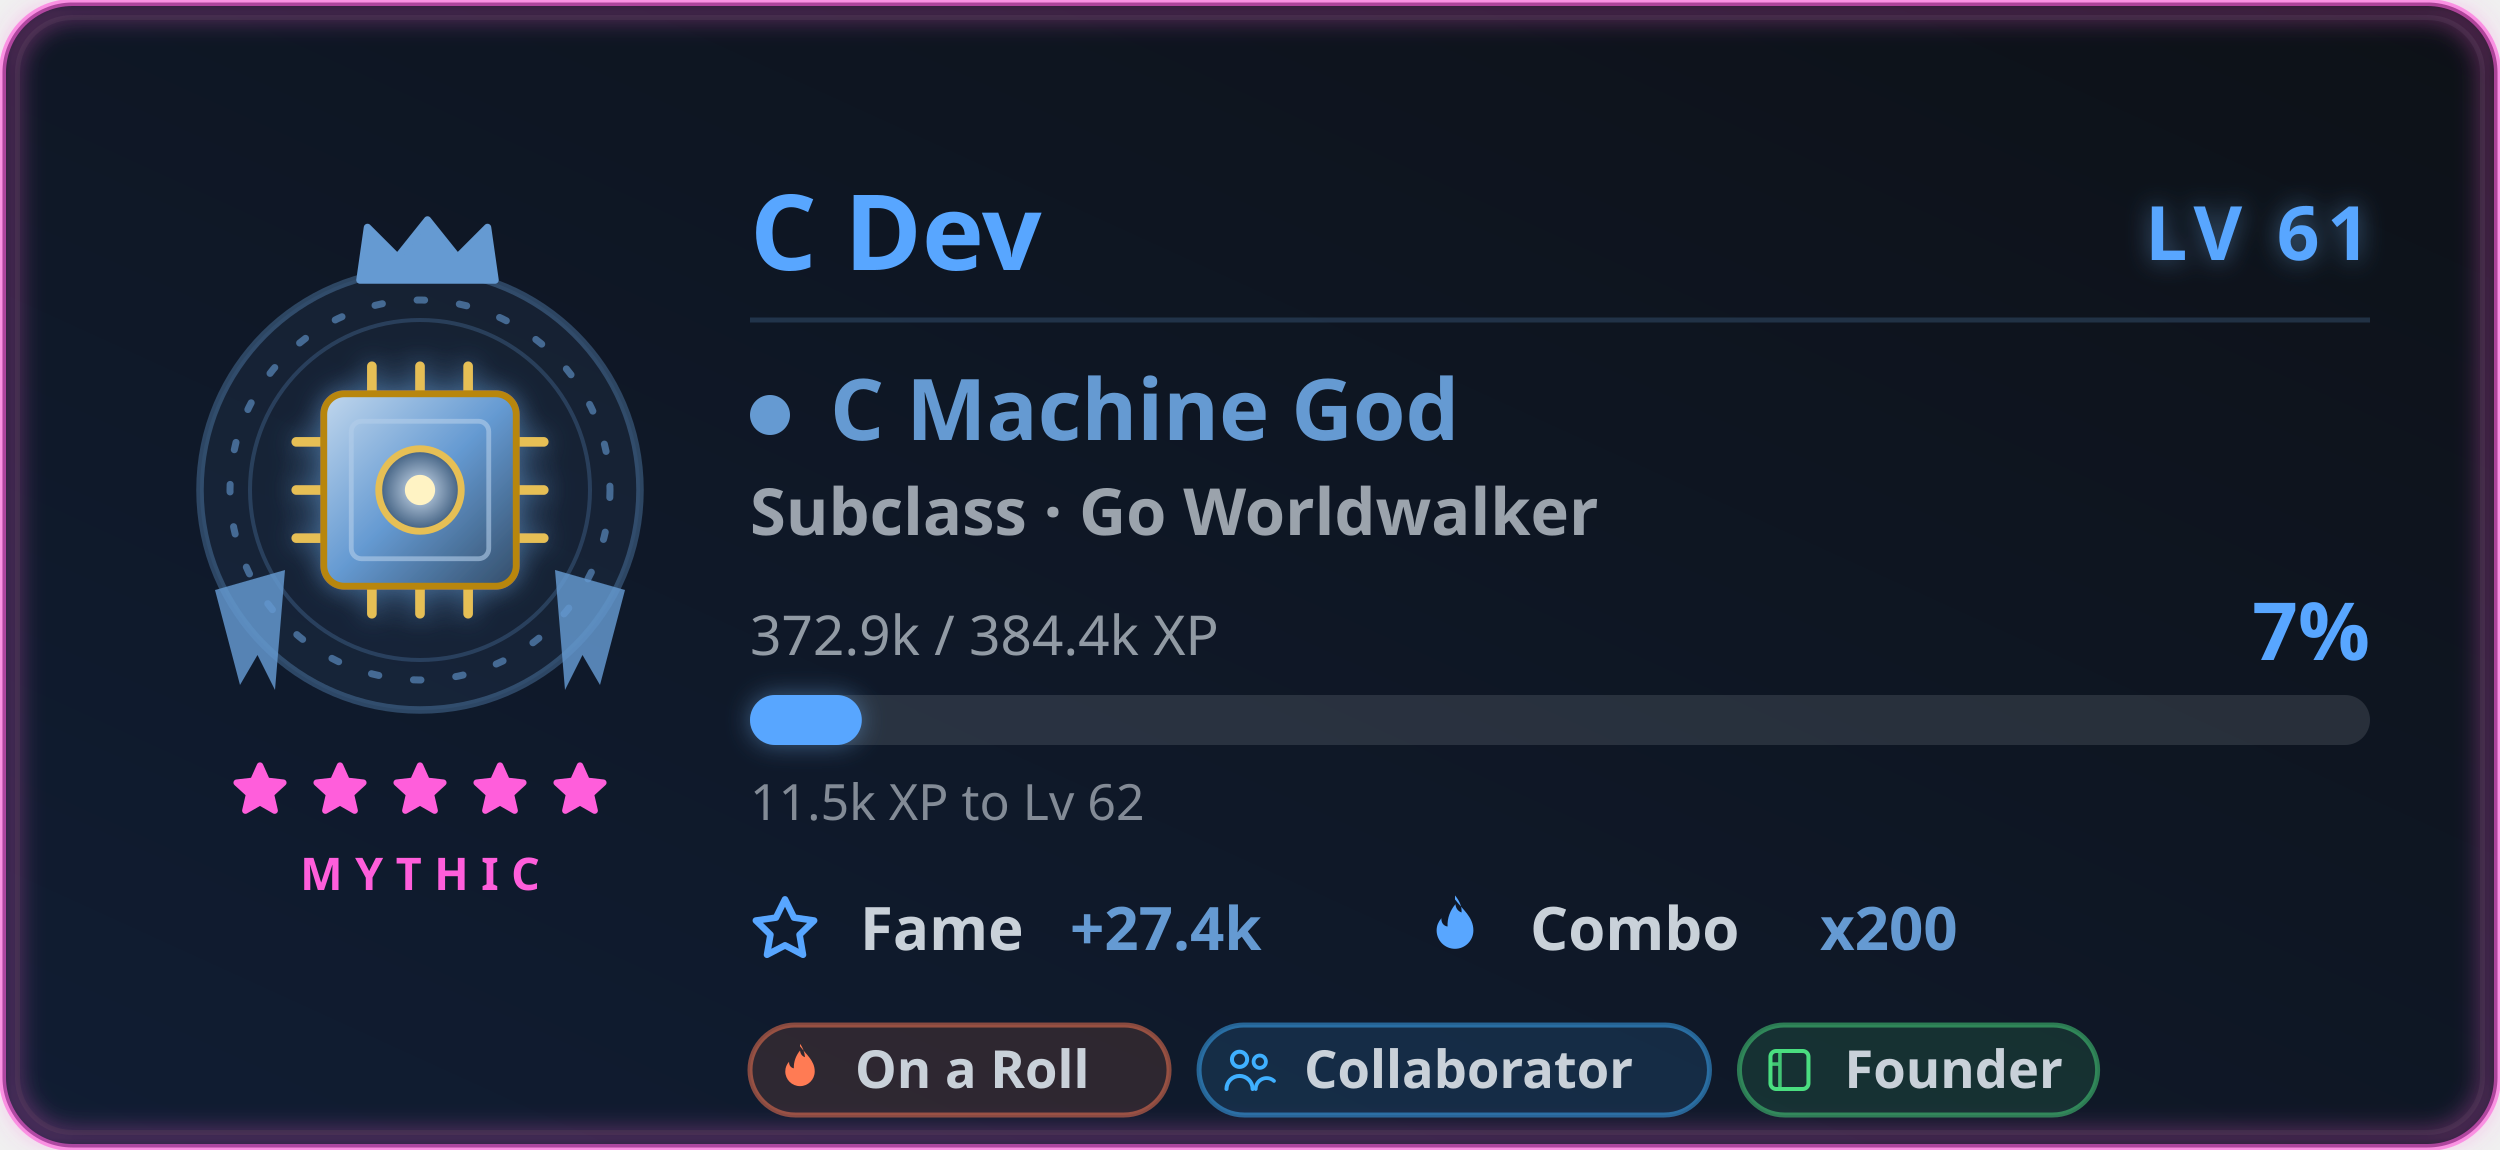
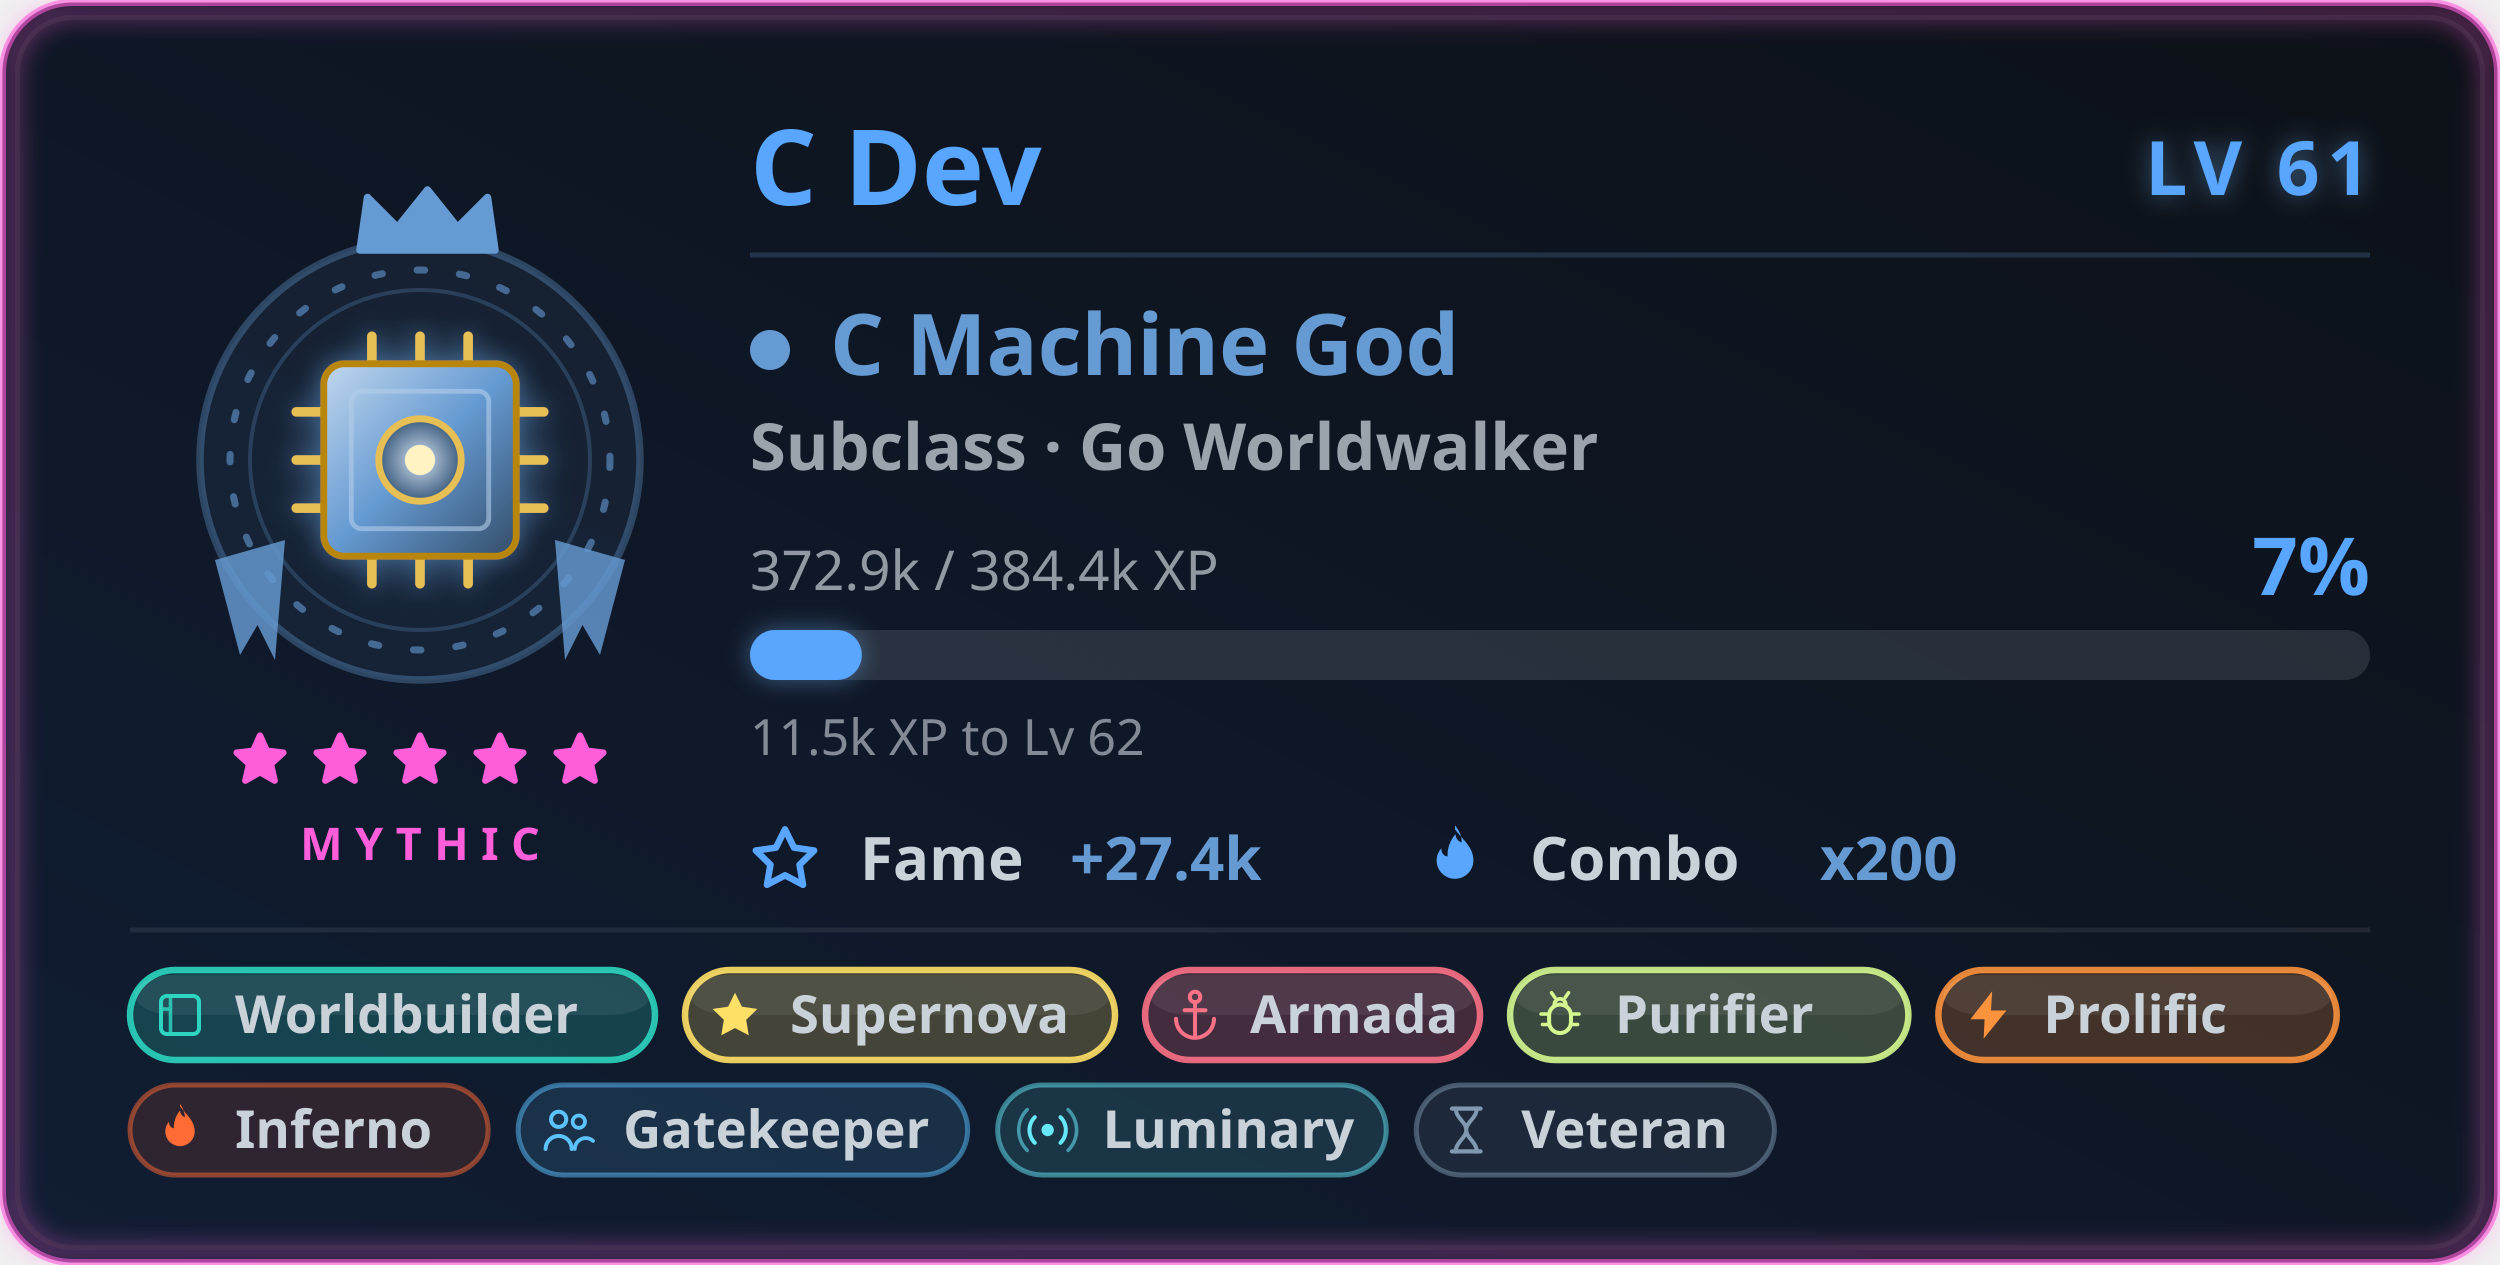
- <svg xmlns="http://www.w3.org/2000/svg" width="500" height="230" viewBox="0 0 500 230" role="img" aria-labelledby="card-title-a11y card-desc-a11y">
+ <svg xmlns="http://www.w3.org/2000/svg" width="500" height="253" viewBox="0 0 500 253" role="img" aria-labelledby="card-title-a11y card-desc-a11y">
  <style>
text { font-family: 'Segoe UI', Ubuntu, 'Helvetica Neue', sans-serif; }
.title { font-size: 18px; font-weight: 600; fill: #58a6ff; }
.title-icon { fill: #58a6ff; }
.icon { fill: #58a6ff; }


.gl-name { font-size: 21px; font-weight: 700; fill: #58a6ff; }
.gl-lvl { font-size: 15px; font-weight: 800; letter-spacing: 1.5px; fill: #58a6ff; }
.gl-class { font-size: 17px; font-weight: 700; fill: #659ad2; }
.gl-sub { font-size: 13px; font-weight: 600; fill: #c9d1d9; opacity: 0.75; }
.gl-meta { font-size: 11px; fill: #c9d1d9; opacity: 0.7; }
.gl-pct { font-size: 16px; font-weight: 800; fill: #58a6ff; }
.gl-chip-label { font-size: 12px; font-weight: 600; fill: #c9d1d9; }
.gl-chip-value { font-size: 12px; font-weight: 800; fill: #659ad2; }
.gl-hint { font-size: 10px; fill: #c9d1d9; opacity: 0.62; }
.gl-badge-label { font-size: 10.5px; font-weight: 600; }
.gl-rarity { font-size: 9px; font-weight: 700; letter-spacing: 2.5px; fill: #ff5edb; }

</style>
  <defs>
    <linearGradient id="card-bg" x1="0" y1="0" x2="1" y2="1" gradientTransform="rotate(90, 0.5, 0.5)">
      <stop offset="0.0%" stop-color="#0d1117" />
      <stop offset="100.0%" stop-color="#101d33" />
    </linearGradient>
    <filter id="card-glow" x="-50%" y="-50%" width="200%" height="200%">
      <feGaussianBlur in="SourceGraphic" stdDeviation="3" result="blur" />
      <feFlood flood-color="#58a6ff" flood-opacity="0.55" result="tint" />
      <feComposite in="tint" in2="blur" operator="in" result="softGlow" />
      <feMerge>
        <feMergeNode in="softGlow" />
        <feMergeNode in="SourceGraphic" />
      </feMerge>
    </filter>
    <filter id="gl-glow" x="-60%" y="-60%" width="220%" height="220%">
      <feGaussianBlur in="SourceGraphic" stdDeviation="2.4" result="b" />
      <feFlood flood-color="#659ad2" flood-opacity="0.55" result="t" />
      <feComposite in="t" in2="b" operator="in" result="g" />
      <feMerge>
        <feMergeNode in="g" />
        <feMergeNode in="SourceGraphic" />
      </feMerge>
    </filter>
    <filter id="gl-rarity" x="-20%" y="-20%" width="140%" height="140%">
      <feGaussianBlur stdDeviation="2.4" />
    </filter>
  </defs>
-   <rect x="0.5" y="0.5" width="499" height="229" rx="14" fill="url(#card-bg)" stroke="#ff5edb" stroke-width="1.4" stroke-opacity="0.6" />
-   <rect x="3.5" y="3.5" width="493" height="223" rx="11" fill="none" stroke="#30363d" stroke-opacity="0.4" />
-   <rect x="2" y="2" width="496" height="226" rx="13" fill="none" stroke="#ff5edb" stroke-width="3.5" stroke-opacity="0.4" filter="url(#gl-rarity)" />
+   <rect x="0.5" y="0.5" width="499" height="252" rx="14" fill="url(#card-bg)" stroke="#ff5edb" stroke-width="1.4" stroke-opacity="0.6" />
+   <rect x="3.5" y="3.5" width="493" height="246" rx="11" fill="none" stroke="#30363d" stroke-opacity="0.4" />
+   <rect x="2" y="2" width="496" height="249" rx="13" fill="none" stroke="#ff5edb" stroke-width="3.5" stroke-opacity="0.4" filter="url(#gl-rarity)" />
  <g class="fade">
    <g class="">
      <g class="flourish">
        <g transform="translate(84,0)">
-           <g transform="translate(0,98)" fill="#659ad2" opacity="0.82">
+           <g transform="translate(0,92)" fill="#659ad2" opacity="0.82">
            <path d="M27 16 L41 20 L36 39 L32.5 33 L29 40 Z" />
          </g>
        </g>
        <g transform="translate(84,0) scale(-1,1)">
-           <g transform="translate(0,98)" fill="#659ad2" opacity="0.82">
+           <g transform="translate(0,92)" fill="#659ad2" opacity="0.82">
            <path d="M27 16 L41 20 L36 39 L32.5 33 L29 40 Z" />
          </g>
        </g>
      </g>
-       <circle cx="84" cy="98" r="44" fill="#659ad2" fill-opacity="0.08" stroke="#659ad2" stroke-opacity="0.35" stroke-width="1.5" />
+       <circle cx="84" cy="92" r="44" fill="#659ad2" fill-opacity="0.08" stroke="#659ad2" stroke-opacity="0.35" stroke-width="1.5" />
      <g class="">
-         <circle cx="84" cy="98" r="38" fill="none" stroke="#659ad2" stroke-opacity="0.6" stroke-width="1.4" stroke-dasharray="1.5 7" stroke-linecap="round" />
-         <circle cx="84" cy="98" r="34" fill="none" stroke="#659ad2" stroke-opacity="0.25" stroke-width="0.8" />
+         <circle cx="84" cy="92" r="38" fill="none" stroke="#659ad2" stroke-opacity="0.6" stroke-width="1.4" stroke-dasharray="1.5 7" stroke-linecap="round" />
+         <circle cx="84" cy="92" r="34" fill="none" stroke="#659ad2" stroke-opacity="0.25" stroke-width="0.8" />
      </g>
      <g class="" filter="url(#gl-glow)">
-         <svg class="" x="51" y="65" width="66" height="66" viewBox="0 0 48 48" aria-hidden="true">
+         <svg class="" x="51" y="59" width="66" height="66" viewBox="0 0 48 48" aria-hidden="true">
          <defs>
            <radialGradient id="cHalo" cx="0.5" cy="0.5" r="0.5">
              <stop offset="0" stop-color="#659ad2" stop-opacity="0.42" />
              <stop offset="1" stop-color="#659ad2" stop-opacity="0" />
            </radialGradient>
            <linearGradient id="cChip" x1="0" y1="0" x2="1" y2="1">
              <stop offset="0" stop-color="#c1d7ed" />
              <stop offset="0.5" stop-color="#659ad2" />
              <stop offset="1" stop-color="#334d69" />
            </linearGradient>
            <radialGradient id="cCore" cx="0.5" cy="0.5" r="0.5">
              <stop offset="0" stop-color="#d1e1f2" />
              <stop offset="1" stop-color="#3d5c7e" />
            </radialGradient>
          </defs>
          <circle cx="24" cy="24" r="21" fill="url(#cHalo)" />
          <g stroke="#e6bf55" stroke-width="1.4" stroke-linecap="round">
            <path d="M17 10 V6 M24 10 V6 M31 10 V6 M17 38 V42 M24 38 V42 M31 38 V42 M10 17 H6 M10 24 H6 M10 31 H6 M38 17 H42 M38 24 H42 M38 31 H42" />
          </g>
          <rect x="10" y="10" width="28" height="28" rx="3" fill="url(#cChip)" stroke="#b8860b" stroke-width="1" />
          <rect x="14" y="14" width="20" height="20" rx="1.5" fill="none" stroke="#b2cde9" stroke-width="0.7" stroke-opacity="0.6" />
          <circle cx="24" cy="24" r="6" fill="url(#cCore)" stroke="#e6bf55" stroke-width="1" />
          <circle cx="24" cy="24" r="2.2" fill="#fff3c4" />
        </svg>
      </g>
-       <g transform="translate(69, 42.5) scale(1.5)">
+       <g transform="translate(69, 36.5) scale(1.5)">
        <path d="M2 9 L3 2 L7 6 L11 1 L15 6 L19 2 L20 9 Z" fill="#659ad2" stroke="#659ad2" stroke-width="1" stroke-linejoin="round" />
      </g>
    </g>
    <g>
-       <g class="" transform="translate(45.5, 151.5) scale(0.5416667)" fill="#ff5edb" stroke="#ff5edb" stroke-width="2.4" stroke-linejoin="round" stroke-linecap="round" opacity="1">
-         <path d="M12 3 L14.5 8.6 L20.6 9.3 L16 13.5 L17.4 19.6 L12 16.5 L6.6 19.6 L8 13.5 L3.4 9.3 L9.5 8.6 Z" />
-       </g>
-       <g class="" transform="translate(61.5, 151.5) scale(0.5416667)" fill="#ff5edb" stroke="#ff5edb" stroke-width="2.4" stroke-linejoin="round" stroke-linecap="round" opacity="1">
-         <path d="M12 3 L14.5 8.6 L20.6 9.3 L16 13.5 L17.4 19.6 L12 16.5 L6.6 19.6 L8 13.5 L3.4 9.3 L9.5 8.6 Z" />
-       </g>
-       <g class="" transform="translate(77.5, 151.5) scale(0.5416667)" fill="#ff5edb" stroke="#ff5edb" stroke-width="2.4" stroke-linejoin="round" stroke-linecap="round" opacity="1">
-         <path d="M12 3 L14.5 8.6 L20.6 9.3 L16 13.5 L17.4 19.6 L12 16.5 L6.6 19.6 L8 13.5 L3.4 9.3 L9.5 8.6 Z" />
-       </g>
-       <g class="" transform="translate(93.5, 151.5) scale(0.5416667)" fill="#ff5edb" stroke="#ff5edb" stroke-width="2.4" stroke-linejoin="round" stroke-linecap="round" opacity="1">
-         <path d="M12 3 L14.5 8.6 L20.6 9.3 L16 13.5 L17.4 19.6 L12 16.5 L6.6 19.6 L8 13.5 L3.4 9.3 L9.5 8.6 Z" />
-       </g>
-       <g class="" transform="translate(109.5, 151.5) scale(0.5416667)" fill="#ff5edb" stroke="#ff5edb" stroke-width="2.4" stroke-linejoin="round" stroke-linecap="round" opacity="1">
-         <path d="M12 3 L14.5 8.6 L20.6 9.3 L16 13.5 L17.4 19.6 L12 16.5 L6.6 19.6 L8 13.5 L3.4 9.3 L9.5 8.6 Z" />
-       </g>
-     </g>
-     <text class="gl-rarity" x="84" y="178" text-anchor="middle">MYTHIC</text>
+       <g class="" transform="translate(45.5, 145.5) scale(0.5416667)" fill="#ff5edb" stroke="#ff5edb" stroke-width="2.4" stroke-linejoin="round" stroke-linecap="round" opacity="1">
+         <path d="M12 3 L14.5 8.6 L20.6 9.3 L16 13.5 L17.4 19.6 L12 16.5 L6.6 19.6 L8 13.5 L3.4 9.3 L9.5 8.6 Z" />
+       </g>
+       <g class="" transform="translate(61.5, 145.5) scale(0.5416667)" fill="#ff5edb" stroke="#ff5edb" stroke-width="2.4" stroke-linejoin="round" stroke-linecap="round" opacity="1">
+         <path d="M12 3 L14.5 8.6 L20.6 9.3 L16 13.5 L17.4 19.6 L12 16.5 L6.6 19.6 L8 13.5 L3.4 9.3 L9.5 8.6 Z" />
+       </g>
+       <g class="" transform="translate(77.5, 145.5) scale(0.5416667)" fill="#ff5edb" stroke="#ff5edb" stroke-width="2.4" stroke-linejoin="round" stroke-linecap="round" opacity="1">
+         <path d="M12 3 L14.5 8.6 L20.6 9.3 L16 13.5 L17.4 19.6 L12 16.5 L6.6 19.6 L8 13.5 L3.4 9.3 L9.5 8.6 Z" />
+       </g>
+       <g class="" transform="translate(93.5, 145.5) scale(0.5416667)" fill="#ff5edb" stroke="#ff5edb" stroke-width="2.4" stroke-linejoin="round" stroke-linecap="round" opacity="1">
+         <path d="M12 3 L14.5 8.6 L20.6 9.3 L16 13.5 L17.4 19.6 L12 16.5 L6.6 19.6 L8 13.5 L3.4 9.3 L9.5 8.6 Z" />
+       </g>
+       <g class="" transform="translate(109.5, 145.5) scale(0.5416667)" fill="#ff5edb" stroke="#ff5edb" stroke-width="2.4" stroke-linejoin="round" stroke-linecap="round" opacity="1">
+         <path d="M12 3 L14.5 8.6 L20.6 9.3 L16 13.5 L17.4 19.6 L12 16.5 L6.6 19.6 L8 13.5 L3.4 9.3 L9.5 8.6 Z" />
+       </g>
+     </g>
+     <text class="gl-rarity" x="84" y="172" text-anchor="middle">MYTHIC</text>
  </g>
  <g class="fade" style="animation-delay:.15s">
-     <text class="gl-name" x="150" y="54">C Dev</text>
-     <text class="gl-lvl glow-pulse" x="474" y="52" text-anchor="end" filter="url(#gl-glow)">LV 61</text>
-     <line x1="150" y1="64" x2="474" y2="64" stroke="#659ad2" stroke-opacity="0.22" stroke-width="1" />
-     <circle cx="154" cy="83" r="4" fill="#659ad2" />
-     <text class="gl-class" x="166" y="88">C Machine God</text>
-     <text class="gl-sub" x="150" y="107">Subclass · Go Worldwalker</text>
-     <text class="gl-meta" x="150" y="131">372.9k / 384.4k XP</text>
-     <text class="gl-pct " x="474" y="132" text-anchor="end">7%</text>
-     <rect x="150" y="139" width="324" height="10" rx="5" fill="#c9d1d9" fill-opacity="0.14" />
-     <rect class="xp-fill " x="150" y="139" width="22.364" height="10" rx="5" fill="#58a6ff" filter="url(#gl-glow)" />
-     <text class="gl-hint" x="150" y="164">11.5k XP to Lv 62</text>
-     <g transform="translate(150, 190)">
+     <text class="gl-name" x="150" y="41">C Dev</text>
+     <text class="gl-lvl glow-pulse" x="474" y="39" text-anchor="end" filter="url(#gl-glow)">LV 61</text>
+     <line x1="150" y1="51" x2="474" y2="51" stroke="#659ad2" stroke-opacity="0.22" stroke-width="1" />
+     <circle cx="154" cy="70" r="4" fill="#659ad2" />
+     <text class="gl-class" x="166" y="75">C Machine God</text>
+     <text class="gl-sub" x="150" y="94">Subclass · Go Worldwalker</text>
+     <text class="gl-meta" x="150" y="118">372.9k / 384.4k XP</text>
+     <text class="gl-pct " x="474" y="119" text-anchor="end">7%</text>
+     <rect x="150" y="126" width="324" height="10" rx="5" fill="#c9d1d9" fill-opacity="0.14" />
+     <rect class="xp-fill " x="150" y="126" width="22.364" height="10" rx="5" fill="#58a6ff" filter="url(#gl-glow)" />
+     <text class="gl-hint" x="150" y="151">11.5k XP to Lv 62</text>
+     <g transform="translate(150, 176)">
      <svg class="icon" x="0" y="-11" width="14" height="14" viewBox="0 0 16 16" aria-hidden="true">
        <path fill-rule="evenodd" d="M8 .25a.75.75 0 0 1 .673.418l1.882 3.815 4.21.612a.75.75 0 0 1 .416 1.279l-3.046 2.97.719 4.192a.75.75 0 0 1-1.088.791L8 12.347l-3.766 1.98a.75.75 0 0 1-1.088-.79l.72-4.194L.818 6.374a.75.75 0 0 1 .416-1.28l4.21-.611L7.327.668A.75.75 0 0 1 8 .25zm0 2.445L6.615 5.5a.75.75 0 0 1-.564.41l-3.097.45 2.24 2.184a.75.75 0 0 1 .216.664l-.528 3.084 2.769-1.456a.75.75 0 0 1 .698 0l2.77 1.456-.53-3.084a.75.75 0 0 1 .216-.664l2.24-2.183-3.096-.45a.75.75 0 0 1-.564-.41L8 2.694v.001z" />
      </svg>
      <text class="gl-chip-label" x="22" y="0">Fame</text>
      <text class="gl-chip-value" x="64" y="0">+27.4k</text>
    </g>
-     <g transform="translate(284, 190)">
+     <g transform="translate(284, 176)">
      <svg class="icon" x="0" y="-11" width="14" height="14" viewBox="0 0 16 16" aria-hidden="true">
        <path fill-rule="evenodd" d="M8 1c1.7 2.3 4.2 4 4.2 7.1a4.2 4.2 0 0 1-8.4 0c0-1.1.4-2 1.1-2.8-.1 1 .5 1.8 1.4 1.9-.1-1.9.6-3.7 1.8-5.1.1 1 .6 1.6 1.4 1.9.1-1.4-.5-2.7-1.5-3.9z" />
      </svg>
      <text class="gl-chip-label" x="22" y="0">Combo</text>
      <text class="gl-chip-value" x="80" y="0">x200</text>
    </g>
  </g>
  <g class="fade" style="animation-delay:.2s">
-     <g>
-       <rect x="150" y="205" width="83.81" height="18" rx="9" fill="#ff7b54" fill-opacity="0.13" stroke="#ff7b54" stroke-opacity="0.5" stroke-width="1" />
-       <g transform="translate(154.3, 208.3) scale(0.475)">
-         <path d="M12 2c2.5 3.4 6.2 6 6.2 10.6a6.2 6.2 0 0 1-12.4 0c0-1.6.6-3 1.6-4.1-.1 1.5.8 2.6 2 2.8-.1-2.8.9-5.4 2.6-7.5.2 1.5.9 2.4 2.1 2.8-.2-2-.8-4-2.1-5.6Z" fill="#ff7b54" />
-       </g>
-       <text class="gl-badge-label" x="171" y="217.6" fill="#c9d1d9">On a Roll</text>
-     </g>
-     <g>
-       <rect x="239.81" y="205" width="102.08" height="18" rx="9" fill="#3fb0ff" fill-opacity="0.13" stroke="#3fb0ff" stroke-opacity="0.5" stroke-width="1" />
-       <g transform="translate(244.11, 208.3) scale(0.475)">
-         <circle cx="8" cy="7.5" r="3.2" fill="none" stroke="#3fb0ff" stroke-width="1.7" />
-         <path d="M2.5 20a5.5 5.5 0 0 1 11 0" fill="none" stroke="#3fb0ff" stroke-width="1.7" stroke-linecap="round" />
-         <circle cx="16.5" cy="8.5" r="2.6" fill="none" stroke="#3fb0ff" stroke-width="1.6" />
-         <path d="M14.8 20a4.6 4.6 0 0 1 7.7-3.4" fill="none" stroke="#3fb0ff" stroke-width="1.6" stroke-linecap="round" />
-       </g>
-       <text class="gl-badge-label" x="260.81" y="217.6" fill="#c9d1d9">Collaborator</text>
-     </g>
-     <g>
-       <rect x="347.89" y="205" width="71.63" height="18" rx="9" fill="#4ade80" fill-opacity="0.13" stroke="#4ade80" stroke-opacity="0.5" stroke-width="1" />
-       <g transform="translate(352.19, 208.3) scale(0.475)">
-         <rect x="4" y="4" width="16" height="16" rx="2.4" fill="none" stroke="#4ade80" stroke-width="1.7" />
-         <path d="M8 4v16 M4 9.5h4" fill="none" stroke="#4ade80" stroke-width="1.5" opacity="0.85" />
-       </g>
-       <text class="gl-badge-label" x="368.89" y="217.6" fill="#c9d1d9">Founder</text>
+     <line x1="26" y1="186" x2="474" y2="186" stroke="#c9d1d9" stroke-opacity="0.1" stroke-width="1" />
+     <g>
+       <rect x="26" y="194" width="105.003" height="18" rx="9" fill="#2dd4bf" fill-opacity="0.22" stroke="#2dd4bf" stroke-opacity="0.9" stroke-width="1.3" />
+       <rect x="27" y="195" width="103.003" height="8" rx="8" fill="#ffffff" fill-opacity="0.07" />
+       <g transform="translate(30.3, 197.3) scale(0.475)">
+         <rect x="4" y="4" width="16" height="16" rx="2.4" fill="none" stroke="#2dd4bf" stroke-width="1.7" />
+         <path d="M8 4v16 M4 9.5h4" fill="none" stroke="#2dd4bf" stroke-width="1.5" opacity="0.85" />
+       </g>
+       <text class="gl-badge-label" x="47" y="206.6" fill="#c9d1d9" font-weight="800">Worldbuilder</text>
+     </g>
+     <g>
+       <rect x="137.003" y="194" width="86.002" height="18" rx="9" fill="#ffe066" fill-opacity="0.22" stroke="#ffe066" stroke-opacity="0.9" stroke-width="1.3" />
+       <rect x="138.003" y="195" width="84.002" height="8" rx="8" fill="#ffffff" fill-opacity="0.07" />
+       <g transform="translate(141.3032, 197.3) scale(0.475)">
+         <path d="M12 2.6 14.9 8.5 21.4 9.45 16.7 14.05 17.8 20.55 12 17.5 6.2 20.55 7.3 14.05 2.6 9.45 9.1 8.5Z" fill="#ffe066" />
+       </g>
+       <text class="gl-badge-label" x="158.003" y="206.6" fill="#c9d1d9" font-weight="800">Supernova</text>
+     </g>
+     <g>
+       <rect x="229.006" y="194" width="67.002" height="18" rx="9" fill="#fb7185" fill-opacity="0.22" stroke="#fb7185" stroke-opacity="0.9" stroke-width="1.3" />
+       <rect x="230.006" y="195" width="65.002" height="8" rx="8" fill="#ffffff" fill-opacity="0.07" />
+       <g transform="translate(233.3056, 197.3) scale(0.475)">
+         <circle cx="12" cy="4.4" r="2.2" fill="none" stroke="#fb7185" stroke-width="1.7" />
+         <path d="M12 6.6V21M7.6 10h8.8" fill="none" stroke="#fb7185" stroke-width="1.7" stroke-linejoin="round" stroke-linecap="round" />
+         <path d="M4 13.6a8 8 0 0 0 16 0" fill="none" stroke="#fb7185" stroke-width="1.7" stroke-linejoin="round" stroke-linecap="round" />
+       </g>
+       <text class="gl-badge-label" x="250.006" y="206.6" fill="#c9d1d9" font-weight="800">Armada</text>
+     </g>
+     <g>
+       <rect x="302.007" y="194" width="79.669" height="18" rx="9" fill="#d4f88f" fill-opacity="0.22" stroke="#d4f88f" stroke-opacity="0.9" stroke-width="1.3" />
+       <rect x="303.007" y="195" width="77.669" height="8" rx="8" fill="#ffffff" fill-opacity="0.07" />
+       <g transform="translate(306.3072, 197.3) scale(0.475)">
+         <rect x="7.4" y="7.6" width="9.2" height="12" rx="4.6" fill="none" stroke="#d4f88f" stroke-width="1.7" />
+         <path d="M9.6 7.6a2.4 2.4 0 0 1 4.8 0" fill="none" stroke="#d4f88f" stroke-width="1.6" stroke-linejoin="round" stroke-linecap="round" />
+         <path d="M7.4 11.6H4M16.6 11.6H20M7.4 16H4.6M16.6 16H19.4M9.8 4.6 8.4 2.6M14.2 4.6 15.6 2.6" fill="none" stroke="#d4f88f" stroke-width="1.5" stroke-linejoin="round" stroke-linecap="round" />
+       </g>
+       <text class="gl-badge-label" x="323.007" y="206.6" fill="#c9d1d9" font-weight="800">Purifier</text>
+     </g>
+     <g>
+       <rect x="387.676" y="194" width="79.669" height="18" rx="9" fill="#fb923c" fill-opacity="0.22" stroke="#fb923c" stroke-opacity="0.9" stroke-width="1.3" />
+       <rect x="388.676" y="195" width="77.669" height="8" rx="8" fill="#ffffff" fill-opacity="0.07" />
+       <g transform="translate(391.976, 197.3) scale(0.475)">
+         <path d="M13.6 2 4.4 13.8h6L10 22l9.6-11.9h-6.5Z" fill="#fb923c" />
+       </g>
+       <text class="gl-badge-label" x="408.676" y="206.6" fill="#c9d1d9" font-weight="800">Prolific</text>
+     </g>
+     <g>
+       <rect x="26" y="217" width="71.63" height="18" rx="9" fill="#ff6b35" fill-opacity="0.13" stroke="#ff6b35" stroke-opacity="0.5" stroke-width="1" />
+       <g transform="translate(30.3, 220.3) scale(0.475)">
+         <path d="M12 2c2.5 3.4 6.2 6 6.2 10.6a6.2 6.2 0 0 1-12.4 0c0-1.6.6-3 1.6-4.1-.1 1.5.8 2.6 2 2.8-.1-2.8.9-5.4 2.6-7.5.2 1.5.9 2.4 2.1 2.8-.2-2-.8-4-2.1-5.6Z" fill="#ff6b35" />
+       </g>
+       <text class="gl-badge-label" x="47" y="229.6" fill="#c9d1d9">Inferno</text>
+     </g>
+     <g>
+       <rect x="103.63" y="217" width="89.9" height="18" rx="9" fill="#5cc3ff" fill-opacity="0.13" stroke="#5cc3ff" stroke-opacity="0.5" stroke-width="1" />
+       <g transform="translate(107.93, 220.3) scale(0.475)">
+         <circle cx="8" cy="7.5" r="3.2" fill="none" stroke="#5cc3ff" stroke-width="1.7" />
+         <path d="M2.5 20a5.5 5.5 0 0 1 11 0" fill="none" stroke="#5cc3ff" stroke-width="1.7" stroke-linecap="round" />
+         <circle cx="16.5" cy="8.5" r="2.6" fill="none" stroke="#5cc3ff" stroke-width="1.6" />
+         <path d="M14.8 20a4.6 4.6 0 0 1 7.7-3.4" fill="none" stroke="#5cc3ff" stroke-width="1.6" stroke-linecap="round" />
+       </g>
+       <text class="gl-badge-label" x="124.63" y="229.6" fill="#c9d1d9">Gatekeeper</text>
+     </g>
+     <g>
+       <rect x="199.53" y="217" width="77.72" height="18" rx="9" fill="#67e8f9" fill-opacity="0.13" stroke="#67e8f9" stroke-opacity="0.5" stroke-width="1" />
+       <g transform="translate(203.83, 220.3) scale(0.475)">
+         <circle cx="12" cy="12" r="2.6" fill="#67e8f9" />
+         <path d="M6.6 6.6a7.6 7.6 0 0 0 0 10.8M17.4 6.6a7.6 7.6 0 0 1 0 10.8" fill="none" stroke="#67e8f9" stroke-width="1.7" stroke-linejoin="round" stroke-linecap="round" />
+         <path d="M3.4 3.4a12.1 12.1 0 0 0 0 17.2M20.6 3.4a12.1 12.1 0 0 1 0 17.2" fill="none" stroke="#67e8f9" stroke-width="1.5" stroke-linejoin="round" stroke-linecap="round" opacity="0.55" />
+       </g>
+       <text class="gl-badge-label" x="220.53" y="229.6" fill="#c9d1d9">Luminary</text>
+     </g>
+     <g>
+       <rect x="283.25" y="217" width="71.63" height="18" rx="9" fill="#8098b0" fill-opacity="0.13" stroke="#8098b0" stroke-opacity="0.5" stroke-width="1" />
+       <g transform="translate(287.55, 220.3) scale(0.475)">
+         <path d="M6 3h12M6 21h12" fill="none" stroke="#8098b0" stroke-width="1.8" stroke-linejoin="round" stroke-linecap="round" />
+         <path d="M7.6 3c0 4 4.4 5.6 4.4 9s-4.4 5-4.4 9M16.4 3c0 4-4.4 5.6-4.4 9s4.4 5 4.4 9" fill="none" stroke="#8098b0" stroke-width="1.7" stroke-linejoin="round" stroke-linecap="round" />
+       </g>
+       <text class="gl-badge-label" x="304.25" y="229.6" fill="#c9d1d9">Veteran</text>
    </g>
  </g>
</svg>
